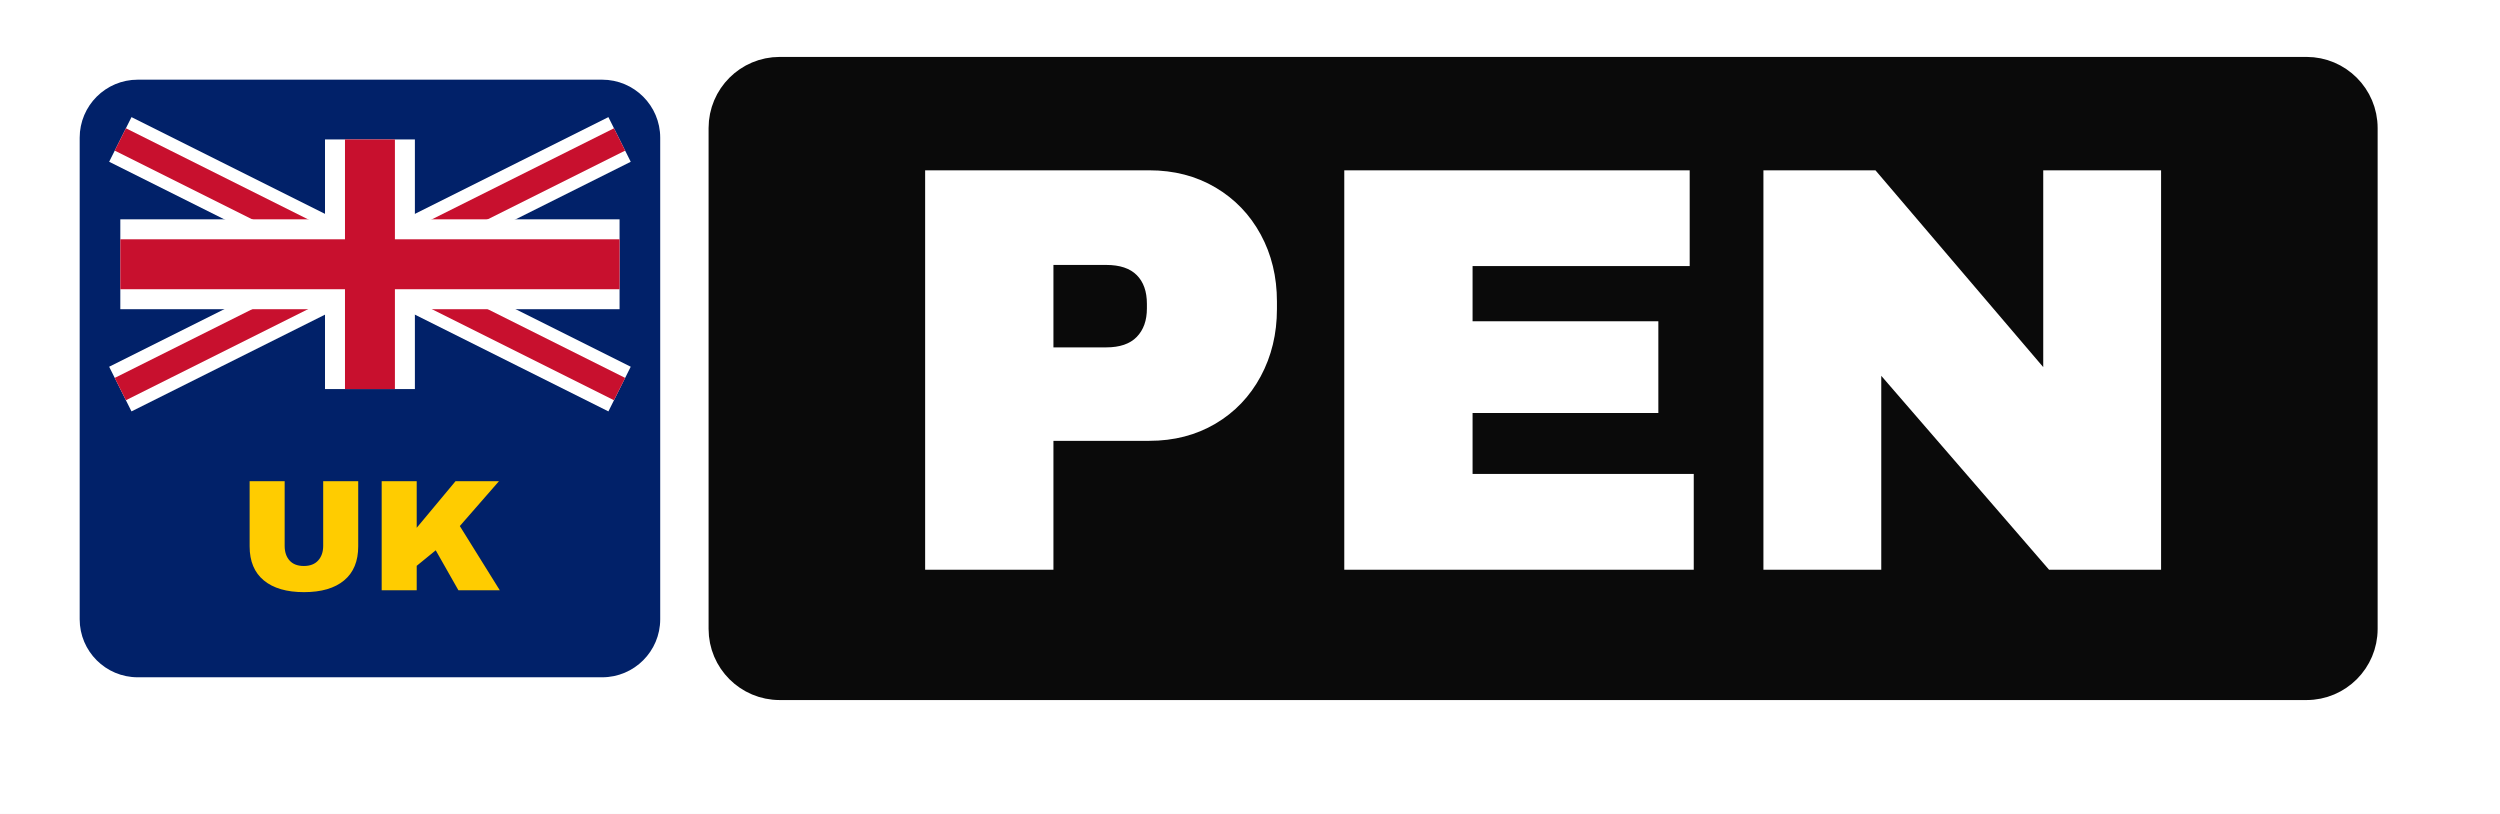
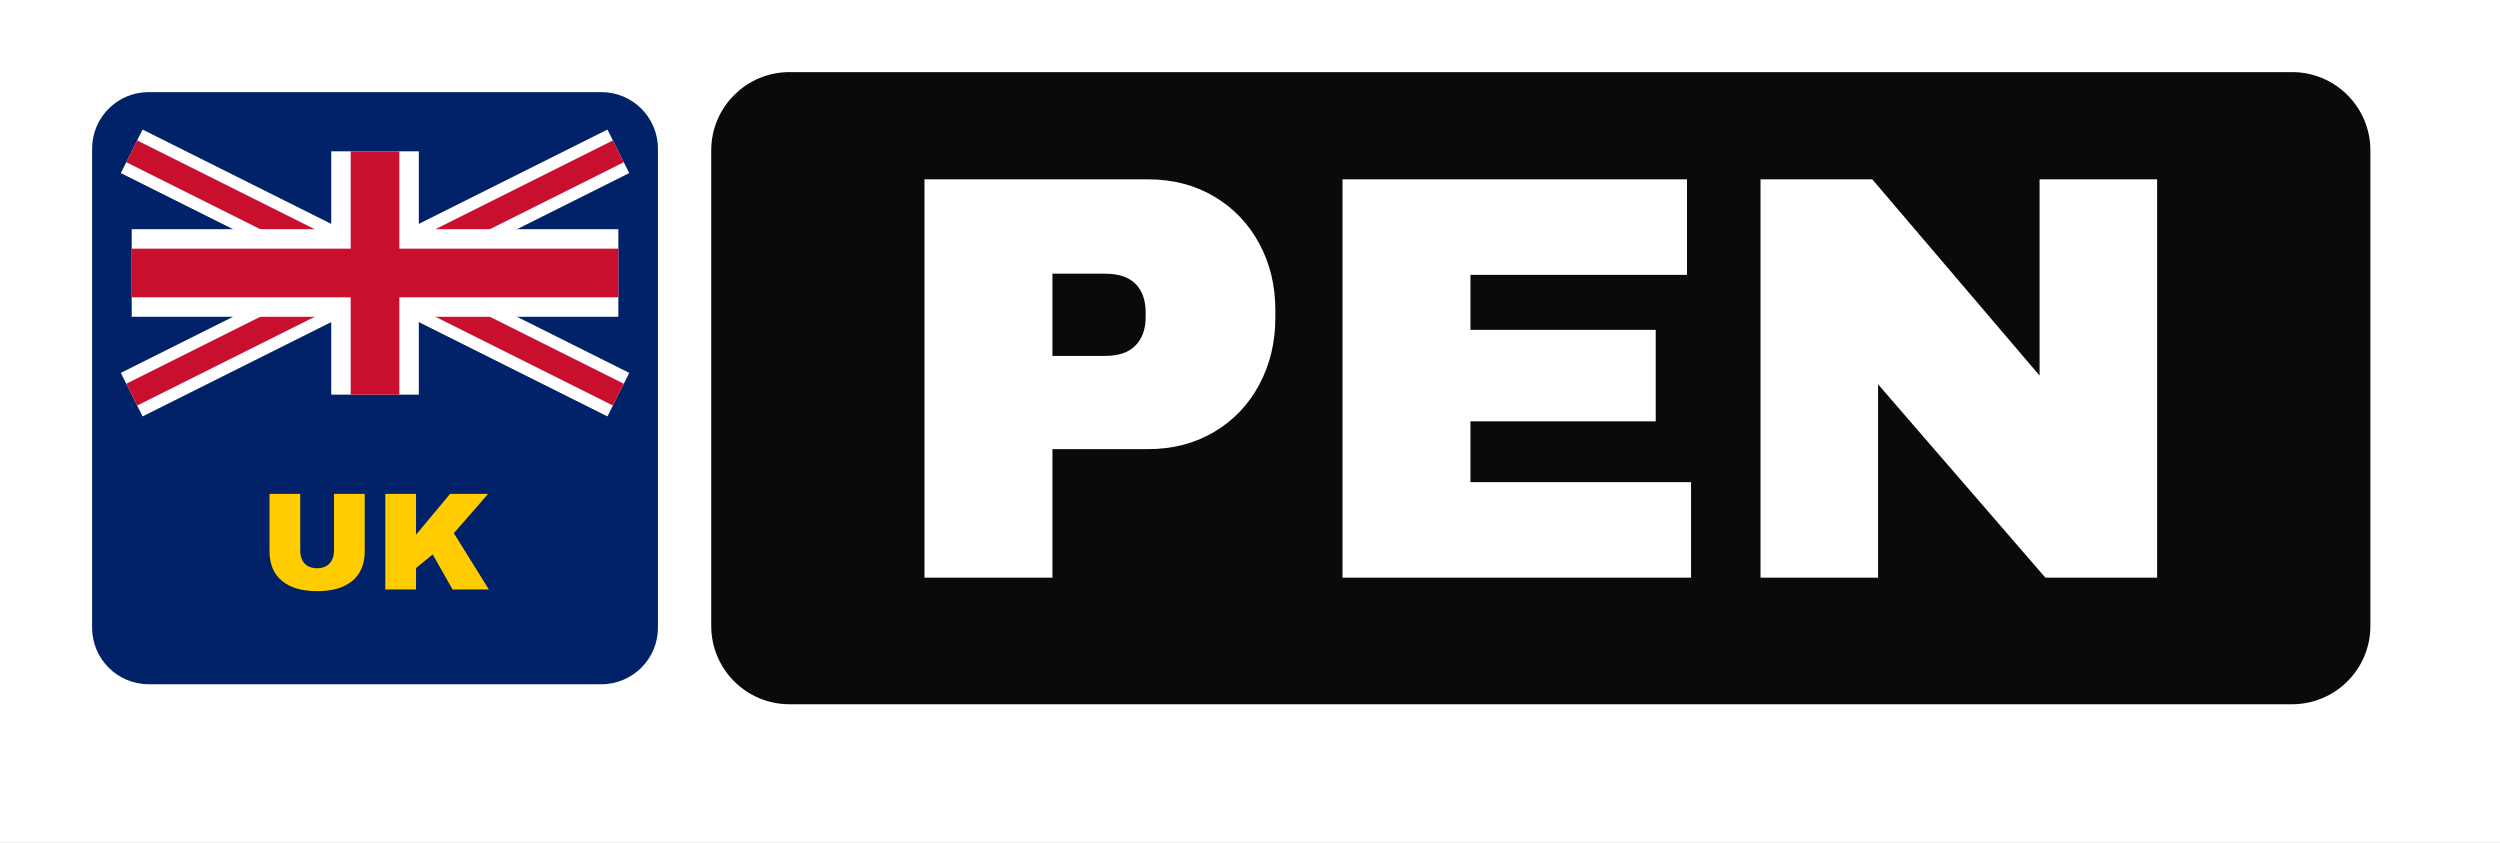
- <svg xmlns="http://www.w3.org/2000/svg" viewBox="0 0 966.36 314.60" role="img" aria-label="PaintMatchPen">
+ <svg xmlns="http://www.w3.org/2000/svg" viewBox="0 0 835.95 281.60" role="img" aria-label="PaintMatchPen">
  <rect width="100%" height="100%" fill="#FFFFFF" />
-   <rect x="30.80" y="30.80" width="224.40" height="231.00" rx="22.44" ry="22.44" fill="#012169" />
-   <line x1="46.51" y1="53.90" x2="239.49" y2="150.39" stroke="#FFF" stroke-width="19.30" />
-   <line x1="239.49" y1="53.90" x2="46.51" y2="150.39" stroke="#FFF" stroke-width="19.30" />
-   <line x1="46.51" y1="53.90" x2="239.49" y2="150.39" stroke="#C8102E" stroke-width="9.65" />
-   <line x1="239.49" y1="53.90" x2="46.51" y2="150.39" stroke="#C8102E" stroke-width="9.65" />
-   <line x1="143.00" y1="53.90" x2="143.00" y2="150.39" stroke="#FFF" stroke-width="34.74" />
-   <line x1="46.51" y1="102.15" x2="239.49" y2="102.15" stroke="#FFF" stroke-width="34.74" />
-   <line x1="143.00" y1="53.90" x2="143.00" y2="150.39" stroke="#C8102E" stroke-width="19.30" />
-   <line x1="46.51" y1="102.15" x2="239.49" y2="102.15" stroke="#C8102E" stroke-width="19.30" />
-   <path d="M117.51 228.89Q107.461 228.89 101.977 224.356Q96.493 219.821 96.493 211.182V185.998H110.034V210.998Q110.034 214.552 111.934 216.666Q113.833 218.78 117.449 218.78Q121.064 218.78 122.994 216.635Q124.924 214.491 124.924 210.998V185.998H138.466V211.182Q138.466 219.821 133.012 224.356Q127.559 228.89 117.51 228.89Z M176.088 185.998H192.877L177.743 203.339L193.184 228.155H177.191L168.429 212.714L161.076 218.719V228.155H147.534V185.998H161.076V204.013Z" fill="#FFCC00" />
-   <rect x="279.40" y="27.50" width="634.16" height="237.60" rx="22.0" ry="22.0" fill="#0A0A0A" stroke="#0A0A0A" stroke-width="11.0" />
-   <path d="M493.592 116.547V119.464Q493.592 133.826 487.309 145.495Q481.026 157.164 469.806 163.783Q458.586 170.403 444.224 170.403H407.198V220.22H357.606V65.833H444.224Q458.586 65.833 469.806 72.453Q481.026 79.072 487.309 90.629Q493.592 102.186 493.592 116.547ZM407.198 134.275H427.618Q435.472 134.275 439.399 130.236Q443.326 126.196 443.326 119.24V117.445Q443.326 110.264 439.399 106.337Q435.472 102.41 427.618 102.41H407.198Z M519.622 65.833H653.14V102.859H569.215V124.177H641.023V159.632H569.215V183.194H654.711V220.22H519.622Z M792.044 220.22 727.192 145.27V220.22H681.639V65.833H724.948L789.8 141.904V65.833H835.353V220.22Z" fill="#FFF" />
+   <rect x="30.80" y="30.80" width="189.20" height="198.00" rx="18.92" ry="18.92" fill="#012169" />
+   <line x1="44.04" y1="50.60" x2="206.76" y2="131.96" stroke="#FFF" stroke-width="16.27" />
+   <line x1="206.76" y1="50.60" x2="44.04" y2="131.96" stroke="#FFF" stroke-width="16.27" />
+   <line x1="44.04" y1="50.60" x2="206.76" y2="131.96" stroke="#C8102E" stroke-width="8.14" />
+   <line x1="206.76" y1="50.60" x2="44.04" y2="131.96" stroke="#C8102E" stroke-width="8.14" />
+   <line x1="125.40" y1="50.60" x2="125.40" y2="131.96" stroke="#FFF" stroke-width="29.29" />
+   <line x1="44.04" y1="91.28" x2="206.76" y2="91.28" stroke="#FFF" stroke-width="29.29" />
+   <line x1="125.40" y1="50.60" x2="125.40" y2="131.96" stroke="#C8102E" stroke-width="16.27" />
+   <line x1="44.04" y1="91.28" x2="206.76" y2="91.28" stroke="#C8102E" stroke-width="16.27" />
+   <path d="M106.062 197.67Q98.439 197.67 94.278 194.231Q90.118 190.791 90.118 184.236V165.131H100.391V184.097Q100.391 186.793 101.832 188.397Q103.273 190 106.016 190Q108.758 190 110.223 188.373Q111.687 186.746 111.687 184.097V165.131H121.96V184.236Q121.96 190.791 117.823 194.231Q113.686 197.67 106.062 197.67Z M150.502 165.131H163.239L151.757 178.286L163.471 197.113H151.339L144.691 185.398L139.113 189.954V197.113H128.84V165.131H139.113V178.798Z" fill="#FFCC00" />
+   <rect x="242.00" y="28.29" width="546.43" height="203.02" rx="22.0" ry="22.0" fill="#0A0A0A" stroke="#0A0A0A" stroke-width="8.36" />
+   <path d="M426.448 103.717V106.234Q426.448 118.624 421.027 128.691Q415.606 138.758 405.926 144.47Q396.246 150.181 383.856 150.181H351.912V193.16H309.126V59.963H383.856Q396.246 59.963 405.926 65.674Q415.606 71.386 421.027 81.356Q426.448 91.326 426.448 103.717ZM351.912 119.011H369.53Q376.306 119.011 379.694 115.526Q383.082 112.042 383.082 106.04V104.491Q383.082 98.296 379.694 94.908Q376.306 91.52 369.53 91.52H351.912Z M448.906 59.963H564.098V91.907H491.691V110.299H553.643V140.888H491.691V161.216H565.453V193.16H448.906Z M683.936 193.16 627.986 128.498V193.16H588.685V59.963H626.05L682 125.594V59.963H721.301V193.16Z" fill="#FFF" />
</svg>
